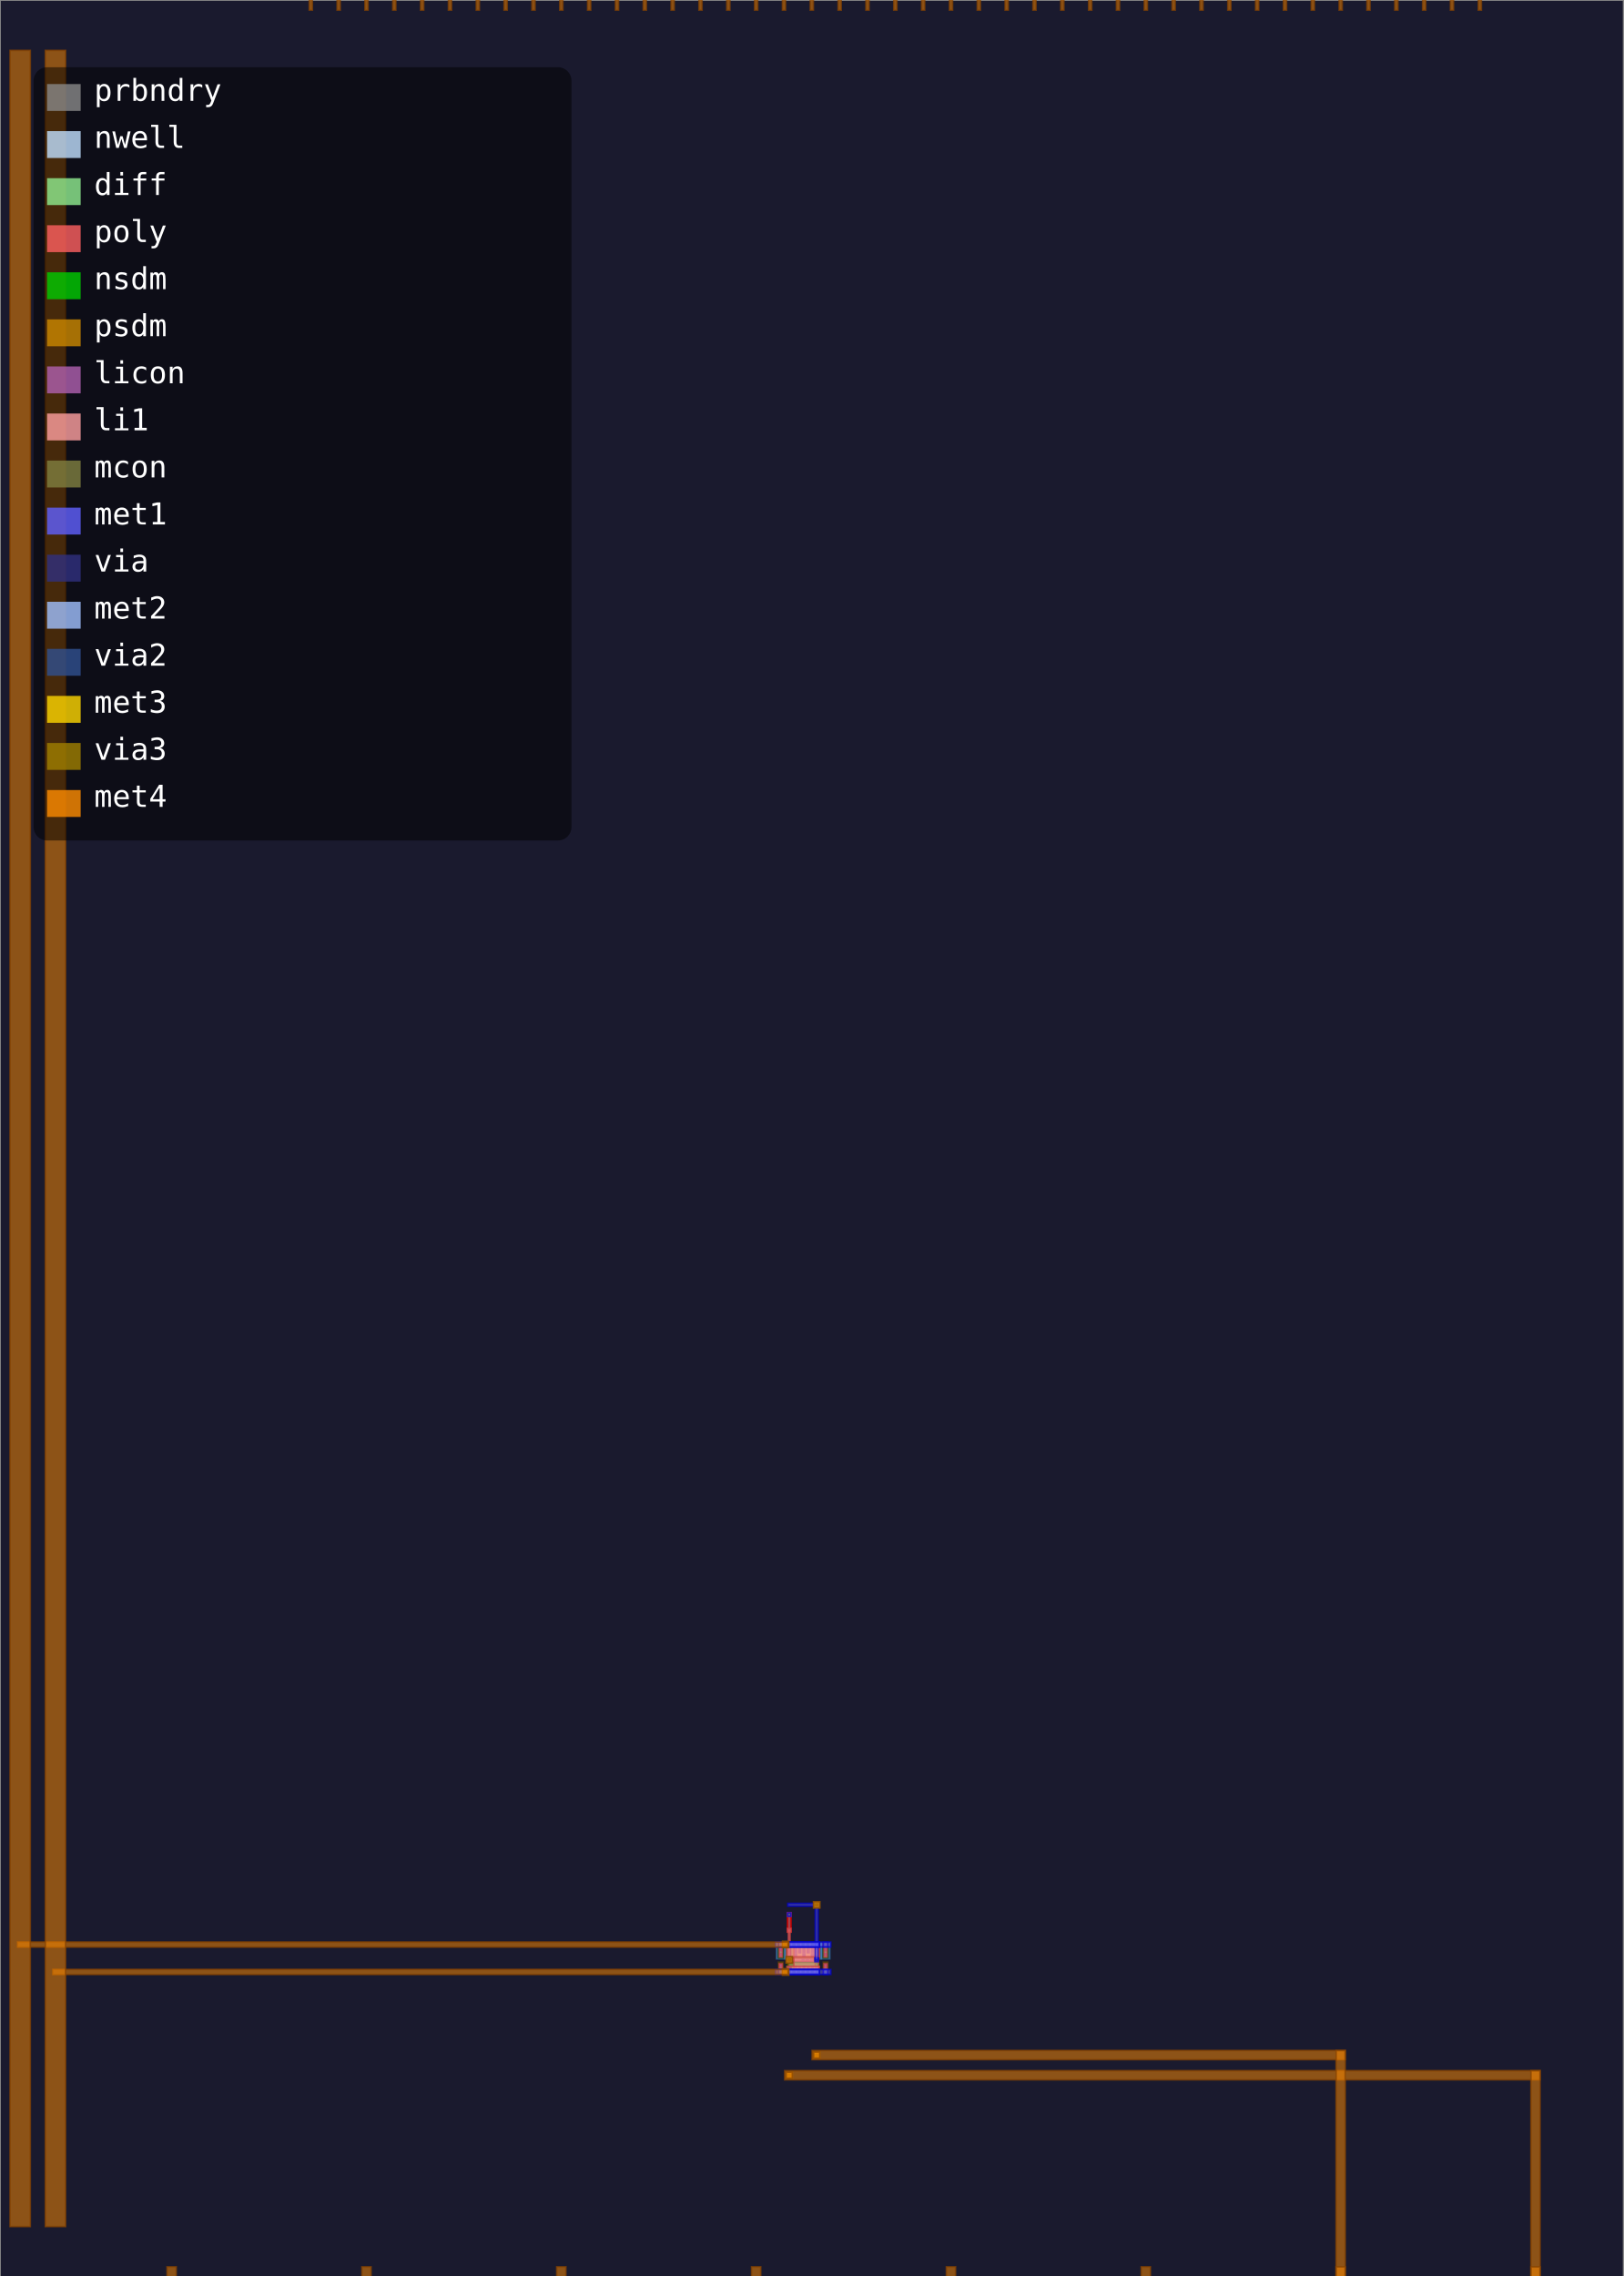
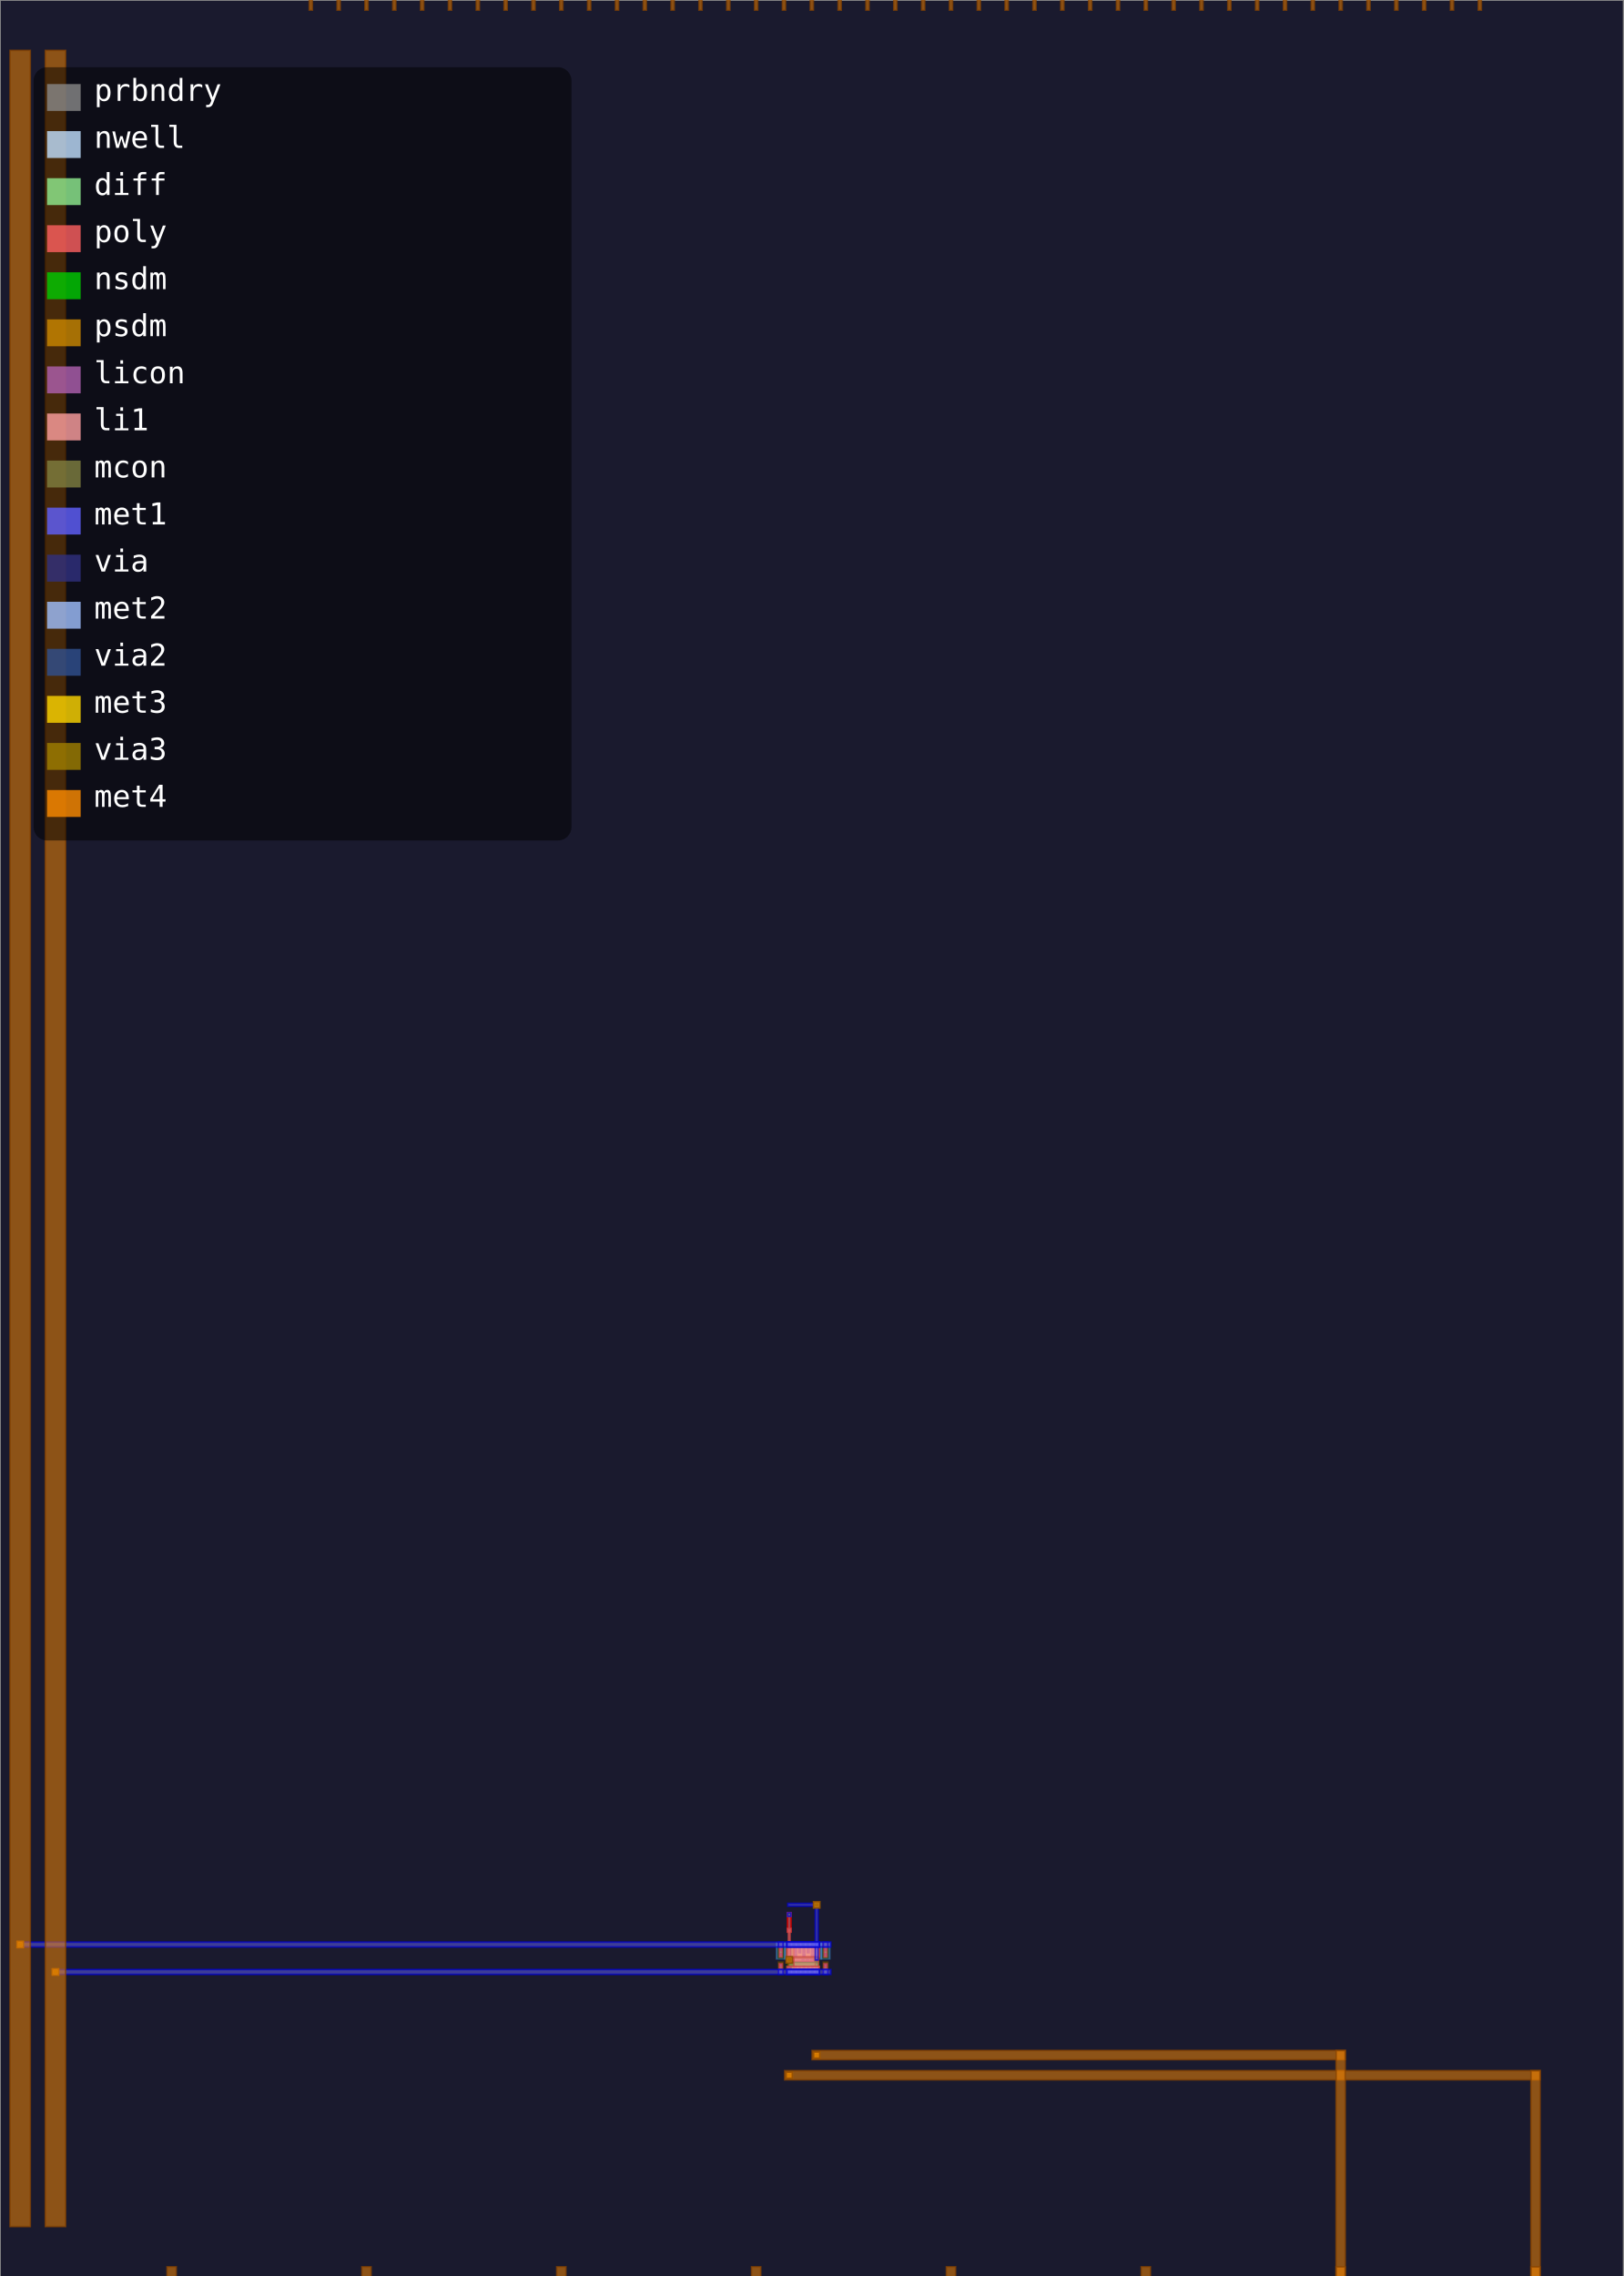
<svg xmlns="http://www.w3.org/2000/svg" width="483" height="677" viewBox="0 0 483 677">
  <rect width="483" height="677" fill="#1a1a2e" />
  <rect x="0.00" y="0.00" width="483.00" height="677.28" fill="none" fill-opacity="0.60" stroke="#888888" stroke-opacity="1.00" stroke-width="0.50" />
  <rect x="231.00" y="577.83" width="2.52" height="4.82" fill="#c0e0ff" fill-opacity="0.30" stroke="#3080c0" stroke-opacity="0.50" stroke-width="0.50" />
  <rect x="233.52" y="577.83" width="10.80" height="4.82" fill="#c0e0ff" fill-opacity="0.30" stroke="#3080c0" stroke-opacity="0.50" stroke-width="0.50" />
  <rect x="244.32" y="577.83" width="2.52" height="4.82" fill="#c0e0ff" fill-opacity="0.30" stroke="#3080c0" stroke-opacity="0.50" stroke-width="0.50" />
  <rect x="234.50" y="579.11" width="8.85" height="3.00" fill="#90ee90" fill-opacity="0.50" stroke="#006600" stroke-opacity="0.70" stroke-width="0.50" />
  <rect x="234.65" y="583.90" width="8.70" height="1.95" fill="#90ee90" fill-opacity="0.50" stroke="#006600" stroke-opacity="0.70" stroke-width="0.50" />
  <rect x="234.26" y="568.98" width="1.05" height="5.70" fill="#ff6060" fill-opacity="0.60" stroke="#cc0000" stroke-opacity="0.80" stroke-width="0.50" />
  <rect x="234.41" y="578.71" width="8.13" height="7.53" fill="#ff6060" fill-opacity="0.60" stroke="#cc0000" stroke-opacity="0.80" stroke-width="0.50" />
  <rect x="231.57" y="585.99" width="1.38" height="1.14" fill="#00cc00" fill-opacity="0.30" stroke="#004400" stroke-opacity="0.60" stroke-width="0.50" />
  <rect x="231.57" y="578.97" width="1.38" height="3.41" fill="#00cc00" fill-opacity="0.30" stroke="#004400" stroke-opacity="0.60" stroke-width="0.50" />
  <rect x="234.09" y="583.51" width="9.66" height="3.62" fill="#00cc00" fill-opacity="0.30" stroke="#004400" stroke-opacity="0.60" stroke-width="0.50" />
  <rect x="244.89" y="585.99" width="1.38" height="1.14" fill="#00cc00" fill-opacity="0.30" stroke="#004400" stroke-opacity="0.60" stroke-width="0.50" />
  <rect x="244.89" y="578.97" width="1.38" height="3.41" fill="#00cc00" fill-opacity="0.30" stroke="#004400" stroke-opacity="0.60" stroke-width="0.50" />
  <rect x="231.57" y="583.63" width="1.38" height="2.36" fill="#cc8800" fill-opacity="0.30" stroke="#664400" stroke-opacity="0.60" stroke-width="0.50" />
  <rect x="231.57" y="577.83" width="1.38" height="1.14" fill="#cc8800" fill-opacity="0.30" stroke="#664400" stroke-opacity="0.60" stroke-width="0.50" />
  <rect x="234.09" y="577.83" width="9.66" height="4.67" fill="#cc8800" fill-opacity="0.30" stroke="#664400" stroke-opacity="0.60" stroke-width="0.50" />
  <rect x="244.89" y="583.63" width="1.38" height="2.36" fill="#cc8800" fill-opacity="0.30" stroke="#664400" stroke-opacity="0.60" stroke-width="0.50" />
  <rect x="244.89" y="577.83" width="1.38" height="1.14" fill="#cc8800" fill-opacity="0.30" stroke="#664400" stroke-opacity="0.60" stroke-width="0.50" />
  <rect x="234.52" y="573.90" width="0.51" height="0.51" fill="#b060b0" fill-opacity="0.80" stroke="#600060" stroke-opacity="0.90" stroke-width="0.50" />
  <rect x="234.52" y="569.25" width="0.51" height="0.51" fill="#b060b0" fill-opacity="0.80" stroke="#600060" stroke-opacity="0.90" stroke-width="0.50" />
  <rect x="232.00" y="584.38" width="0.51" height="0.51" fill="#b060b0" fill-opacity="0.80" stroke="#600060" stroke-opacity="0.90" stroke-width="0.50" />
  <rect x="232.00" y="581.12" width="0.51" height="0.51" fill="#b060b0" fill-opacity="0.80" stroke="#600060" stroke-opacity="0.90" stroke-width="0.50" />
  <rect x="232.00" y="579.72" width="0.51" height="0.51" fill="#b060b0" fill-opacity="0.80" stroke="#600060" stroke-opacity="0.90" stroke-width="0.50" />
  <rect x="241.42" y="579.28" width="0.51" height="0.51" fill="#b060b0" fill-opacity="0.80" stroke="#600060" stroke-opacity="0.90" stroke-width="0.50" />
  <rect x="234.62" y="579.28" width="0.51" height="0.51" fill="#b060b0" fill-opacity="0.80" stroke="#600060" stroke-opacity="0.90" stroke-width="0.50" />
  <rect x="234.62" y="580.31" width="0.51" height="0.51" fill="#b060b0" fill-opacity="0.80" stroke="#600060" stroke-opacity="0.90" stroke-width="0.50" />
  <rect x="234.62" y="581.32" width="0.51" height="0.51" fill="#b060b0" fill-opacity="0.80" stroke="#600060" stroke-opacity="0.90" stroke-width="0.50" />
  <rect x="234.65" y="582.82" width="0.51" height="0.51" fill="#b060b0" fill-opacity="0.80" stroke="#600060" stroke-opacity="0.90" stroke-width="0.50" />
  <rect x="234.76" y="585.16" width="0.51" height="0.51" fill="#b060b0" fill-opacity="0.80" stroke="#600060" stroke-opacity="0.90" stroke-width="0.50" />
  <rect x="236.38" y="580.31" width="0.51" height="0.51" fill="#b060b0" fill-opacity="0.80" stroke="#600060" stroke-opacity="0.90" stroke-width="0.50" />
  <rect x="240.17" y="579.28" width="0.51" height="0.51" fill="#b060b0" fill-opacity="0.80" stroke="#600060" stroke-opacity="0.90" stroke-width="0.50" />
  <rect x="236.38" y="579.28" width="0.51" height="0.51" fill="#b060b0" fill-opacity="0.80" stroke="#600060" stroke-opacity="0.90" stroke-width="0.50" />
  <rect x="239.92" y="582.82" width="0.51" height="0.51" fill="#b060b0" fill-opacity="0.80" stroke="#600060" stroke-opacity="0.90" stroke-width="0.50" />
  <rect x="238.91" y="585.04" width="0.51" height="0.51" fill="#b060b0" fill-opacity="0.80" stroke="#600060" stroke-opacity="0.90" stroke-width="0.50" />
  <rect x="240.17" y="580.31" width="0.51" height="0.51" fill="#b060b0" fill-opacity="0.80" stroke="#600060" stroke-opacity="0.90" stroke-width="0.50" />
  <rect x="238.91" y="581.32" width="0.51" height="0.51" fill="#b060b0" fill-opacity="0.80" stroke="#600060" stroke-opacity="0.90" stroke-width="0.50" />
  <rect x="238.91" y="580.31" width="0.51" height="0.51" fill="#b060b0" fill-opacity="0.80" stroke="#600060" stroke-opacity="0.90" stroke-width="0.50" />
  <rect x="238.91" y="579.28" width="0.51" height="0.51" fill="#b060b0" fill-opacity="0.80" stroke="#600060" stroke-opacity="0.90" stroke-width="0.50" />
  <rect x="238.67" y="582.82" width="0.51" height="0.51" fill="#b060b0" fill-opacity="0.80" stroke="#600060" stroke-opacity="0.90" stroke-width="0.50" />
  <rect x="240.17" y="585.16" width="0.51" height="0.51" fill="#b060b0" fill-opacity="0.80" stroke="#600060" stroke-opacity="0.90" stroke-width="0.50" />
  <rect x="237.65" y="585.16" width="0.51" height="0.51" fill="#b060b0" fill-opacity="0.80" stroke="#600060" stroke-opacity="0.90" stroke-width="0.50" />
  <rect x="237.65" y="580.31" width="0.51" height="0.51" fill="#b060b0" fill-opacity="0.80" stroke="#600060" stroke-opacity="0.90" stroke-width="0.50" />
  <rect x="237.65" y="579.28" width="0.51" height="0.51" fill="#b060b0" fill-opacity="0.80" stroke="#600060" stroke-opacity="0.90" stroke-width="0.50" />
  <rect x="241.19" y="582.82" width="0.51" height="0.51" fill="#b060b0" fill-opacity="0.80" stroke="#600060" stroke-opacity="0.90" stroke-width="0.50" />
  <rect x="236.38" y="585.04" width="0.51" height="0.51" fill="#b060b0" fill-opacity="0.80" stroke="#600060" stroke-opacity="0.90" stroke-width="0.50" />
  <rect x="236.38" y="581.32" width="0.51" height="0.51" fill="#b060b0" fill-opacity="0.80" stroke="#600060" stroke-opacity="0.90" stroke-width="0.50" />
  <rect x="241.42" y="580.31" width="0.51" height="0.51" fill="#b060b0" fill-opacity="0.80" stroke="#600060" stroke-opacity="0.90" stroke-width="0.50" />
  <rect x="241.42" y="581.32" width="0.51" height="0.51" fill="#b060b0" fill-opacity="0.80" stroke="#600060" stroke-opacity="0.90" stroke-width="0.50" />
  <rect x="241.42" y="585.04" width="0.51" height="0.51" fill="#b060b0" fill-opacity="0.80" stroke="#600060" stroke-opacity="0.90" stroke-width="0.50" />
  <rect x="242.69" y="585.15" width="0.51" height="0.51" fill="#b060b0" fill-opacity="0.80" stroke="#600060" stroke-opacity="0.90" stroke-width="0.50" />
  <rect x="242.69" y="579.28" width="0.51" height="0.51" fill="#b060b0" fill-opacity="0.80" stroke="#600060" stroke-opacity="0.90" stroke-width="0.50" />
  <rect x="245.32" y="584.38" width="0.51" height="0.51" fill="#b060b0" fill-opacity="0.80" stroke="#600060" stroke-opacity="0.90" stroke-width="0.50" />
  <rect x="245.32" y="581.12" width="0.51" height="0.51" fill="#b060b0" fill-opacity="0.80" stroke="#600060" stroke-opacity="0.90" stroke-width="0.50" />
  <rect x="245.32" y="579.72" width="0.51" height="0.51" fill="#b060b0" fill-opacity="0.80" stroke="#600060" stroke-opacity="0.90" stroke-width="0.50" />
  <rect x="234.26" y="573.63" width="1.05" height="1.05" fill="#ffa0a0" fill-opacity="0.50" stroke="#cc4444" stroke-opacity="0.70" stroke-width="0.50" />
  <rect x="234.26" y="568.98" width="1.05" height="1.05" fill="#ffa0a0" fill-opacity="0.50" stroke="#cc4444" stroke-opacity="0.70" stroke-width="0.50" />
  <rect x="234.52" y="573.90" width="0.51" height="9.09" fill="#ffa0a0" fill-opacity="0.50" stroke="#cc4444" stroke-opacity="0.70" stroke-width="0.50" />
-   <rect x="242.42" y="582.47" width="1.05" height="1.05" fill="#ffa0a0" fill-opacity="0.50" stroke="#cc4444" stroke-opacity="0.70" stroke-width="0.50" />
  <rect x="234.26" y="568.98" width="1.05" height="1.05" fill="#ffa0a0" fill-opacity="0.50" stroke="#cc4444" stroke-opacity="0.70" stroke-width="0.50" />
  <rect x="231.82" y="584.13" width="0.87" height="2.43" fill="#ffa0a0" fill-opacity="0.50" stroke="#cc4444" stroke-opacity="0.70" stroke-width="0.50" />
  <rect x="231.82" y="578.40" width="0.87" height="3.75" fill="#ffa0a0" fill-opacity="0.50" stroke="#cc4444" stroke-opacity="0.70" stroke-width="0.50" />
  <rect x="231.57" y="578.14" width="1.38" height="0.51" fill="#ffa0a0" fill-opacity="0.50" stroke="#cc4444" stroke-opacity="0.70" stroke-width="0.50" />
  <rect x="231.57" y="586.31" width="1.38" height="0.51" fill="#ffa0a0" fill-opacity="0.50" stroke="#cc4444" stroke-opacity="0.70" stroke-width="0.50" />
  <rect x="234.41" y="582.59" width="7.53" height="0.75" fill="#ffa0a0" fill-opacity="0.50" stroke="#cc4444" stroke-opacity="0.70" stroke-width="0.50" />
  <rect x="236.15" y="579.16" width="7.35" height="6.63" fill="#ffa0a0" fill-opacity="0.50" stroke="#cc4444" stroke-opacity="0.70" stroke-width="0.50" />
  <rect x="234.09" y="578.14" width="9.66" height="3.93" fill="#ffa0a0" fill-opacity="0.50" stroke="#cc4444" stroke-opacity="0.70" stroke-width="0.50" />
  <rect x="234.09" y="584.91" width="9.66" height="1.91" fill="#ffa0a0" fill-opacity="0.50" stroke="#cc4444" stroke-opacity="0.70" stroke-width="0.50" />
  <rect x="245.14" y="584.13" width="0.87" height="2.43" fill="#ffa0a0" fill-opacity="0.50" stroke="#cc4444" stroke-opacity="0.70" stroke-width="0.50" />
  <rect x="245.14" y="578.40" width="0.87" height="3.75" fill="#ffa0a0" fill-opacity="0.50" stroke="#cc4444" stroke-opacity="0.70" stroke-width="0.50" />
  <rect x="244.89" y="578.14" width="1.38" height="0.51" fill="#ffa0a0" fill-opacity="0.50" stroke="#cc4444" stroke-opacity="0.70" stroke-width="0.50" />
  <rect x="244.89" y="586.31" width="1.38" height="0.51" fill="#ffa0a0" fill-opacity="0.50" stroke="#cc4444" stroke-opacity="0.70" stroke-width="0.50" />
-   <rect x="242.69" y="582.74" width="0.51" height="0.51" fill="#808040" fill-opacity="0.80" stroke="#404000" stroke-opacity="0.90" stroke-width="0.50" />
  <rect x="234.52" y="569.25" width="0.51" height="0.51" fill="#808040" fill-opacity="0.80" stroke="#404000" stroke-opacity="0.90" stroke-width="0.50" />
  <rect x="232.00" y="586.31" width="0.51" height="0.51" fill="#808040" fill-opacity="0.80" stroke="#404000" stroke-opacity="0.90" stroke-width="0.50" />
  <rect x="232.00" y="578.14" width="0.51" height="0.51" fill="#808040" fill-opacity="0.80" stroke="#404000" stroke-opacity="0.90" stroke-width="0.50" />
  <rect x="234.52" y="578.14" width="0.51" height="0.51" fill="#808040" fill-opacity="0.80" stroke="#404000" stroke-opacity="0.90" stroke-width="0.50" />
  <rect x="234.52" y="586.31" width="0.51" height="0.51" fill="#808040" fill-opacity="0.80" stroke="#404000" stroke-opacity="0.90" stroke-width="0.50" />
  <rect x="235.91" y="578.14" width="0.51" height="0.51" fill="#808040" fill-opacity="0.80" stroke="#404000" stroke-opacity="0.90" stroke-width="0.50" />
  <rect x="235.91" y="586.31" width="0.51" height="0.51" fill="#808040" fill-opacity="0.80" stroke="#404000" stroke-opacity="0.90" stroke-width="0.50" />
  <rect x="237.28" y="578.14" width="0.51" height="0.51" fill="#808040" fill-opacity="0.80" stroke="#404000" stroke-opacity="0.90" stroke-width="0.50" />
  <rect x="237.28" y="586.31" width="0.51" height="0.51" fill="#808040" fill-opacity="0.80" stroke="#404000" stroke-opacity="0.90" stroke-width="0.50" />
  <rect x="238.67" y="578.14" width="0.51" height="0.51" fill="#808040" fill-opacity="0.80" stroke="#404000" stroke-opacity="0.90" stroke-width="0.50" />
  <rect x="238.67" y="586.31" width="0.51" height="0.51" fill="#808040" fill-opacity="0.80" stroke="#404000" stroke-opacity="0.90" stroke-width="0.50" />
  <rect x="240.05" y="578.14" width="0.51" height="0.51" fill="#808040" fill-opacity="0.80" stroke="#404000" stroke-opacity="0.90" stroke-width="0.50" />
  <rect x="240.05" y="586.31" width="0.51" height="0.51" fill="#808040" fill-opacity="0.80" stroke="#404000" stroke-opacity="0.90" stroke-width="0.50" />
  <rect x="241.42" y="586.31" width="0.51" height="0.51" fill="#808040" fill-opacity="0.80" stroke="#404000" stroke-opacity="0.90" stroke-width="0.50" />
  <rect x="241.42" y="578.14" width="0.51" height="0.51" fill="#808040" fill-opacity="0.80" stroke="#404000" stroke-opacity="0.90" stroke-width="0.50" />
  <rect x="242.81" y="586.31" width="0.51" height="0.51" fill="#808040" fill-opacity="0.80" stroke="#404000" stroke-opacity="0.90" stroke-width="0.50" />
  <rect x="242.81" y="578.14" width="0.51" height="0.51" fill="#808040" fill-opacity="0.80" stroke="#404000" stroke-opacity="0.90" stroke-width="0.50" />
  <rect x="245.32" y="586.31" width="0.51" height="0.51" fill="#808040" fill-opacity="0.80" stroke="#404000" stroke-opacity="0.90" stroke-width="0.50" />
  <rect x="245.32" y="578.14" width="0.51" height="0.51" fill="#808040" fill-opacity="0.80" stroke="#404000" stroke-opacity="0.90" stroke-width="0.50" />
-   <rect x="230.70" y="577.68" width="16.44" height="1.44" fill="#6060ff" fill-opacity="0.50" stroke="#0000cc" stroke-opacity="0.70" stroke-width="0.50" />
-   <rect x="230.70" y="585.84" width="16.44" height="1.44" fill="#6060ff" fill-opacity="0.50" stroke="#0000cc" stroke-opacity="0.70" stroke-width="0.50" />
-   <rect x="242.42" y="582.47" width="1.05" height="1.05" fill="#6060ff" fill-opacity="0.50" stroke="#0000cc" stroke-opacity="0.70" stroke-width="0.50" />
+   <rect x="5.28" y="577.68" width="241.86" height="1.44" fill="#6060ff" fill-opacity="0.50" stroke="#0000cc" stroke-opacity="0.70" stroke-width="0.50" />
+   <rect x="15.78" y="585.84" width="231.36" height="1.44" fill="#6060ff" fill-opacity="0.50" stroke="#0000cc" stroke-opacity="0.70" stroke-width="0.50" />
  <rect x="242.52" y="566.58" width="0.84" height="16.41" fill="#6060ff" fill-opacity="0.50" stroke="#0000cc" stroke-opacity="0.70" stroke-width="0.50" />
  <rect x="234.26" y="568.98" width="1.05" height="1.05" fill="#6060ff" fill-opacity="0.50" stroke="#0000cc" stroke-opacity="0.70" stroke-width="0.50" />
  <rect x="234.36" y="566.16" width="9.00" height="0.84" fill="#6060ff" fill-opacity="0.50" stroke="#0000cc" stroke-opacity="0.70" stroke-width="0.50" />
-   <rect x="233.18" y="577.88" width="1.05" height="1.05" fill="#6060ff" fill-opacity="0.50" stroke="#0000cc" stroke-opacity="0.70" stroke-width="0.50" />
-   <rect x="233.18" y="586.03" width="1.05" height="1.05" fill="#6060ff" fill-opacity="0.50" stroke="#0000cc" stroke-opacity="0.70" stroke-width="0.50" />
+   <rect x="5.47" y="577.88" width="1.05" height="1.05" fill="#6060ff" fill-opacity="0.50" stroke="#0000cc" stroke-opacity="0.70" stroke-width="0.50" />
+   <rect x="15.98" y="586.03" width="1.05" height="1.05" fill="#6060ff" fill-opacity="0.50" stroke="#0000cc" stroke-opacity="0.70" stroke-width="0.50" />
  <rect x="234.26" y="582.47" width="1.05" height="1.05" fill="#6060ff" fill-opacity="0.50" stroke="#0000cc" stroke-opacity="0.70" stroke-width="0.50" />
  <rect x="242.42" y="566.06" width="1.05" height="1.05" fill="#6060ff" fill-opacity="0.50" stroke="#0000cc" stroke-opacity="0.70" stroke-width="0.50" />
  <rect x="231.57" y="585.84" width="1.38" height="1.44" fill="#6060ff" fill-opacity="0.50" stroke="#0000cc" stroke-opacity="0.70" stroke-width="0.50" />
  <rect x="231.57" y="577.68" width="1.38" height="1.44" fill="#6060ff" fill-opacity="0.50" stroke="#0000cc" stroke-opacity="0.70" stroke-width="0.50" />
  <rect x="234.09" y="577.68" width="9.66" height="1.44" fill="#6060ff" fill-opacity="0.50" stroke="#0000cc" stroke-opacity="0.70" stroke-width="0.50" />
  <rect x="234.09" y="585.84" width="9.66" height="1.44" fill="#6060ff" fill-opacity="0.50" stroke="#0000cc" stroke-opacity="0.70" stroke-width="0.50" />
  <rect x="234.09" y="577.68" width="9.66" height="1.44" fill="#6060ff" fill-opacity="0.50" stroke="#0000cc" stroke-opacity="0.70" stroke-width="0.50" />
  <rect x="234.09" y="585.84" width="9.66" height="1.44" fill="#6060ff" fill-opacity="0.50" stroke="#0000cc" stroke-opacity="0.70" stroke-width="0.50" />
  <rect x="244.89" y="585.84" width="1.38" height="1.44" fill="#6060ff" fill-opacity="0.50" stroke="#0000cc" stroke-opacity="0.70" stroke-width="0.50" />
  <rect x="244.89" y="577.68" width="1.38" height="1.44" fill="#6060ff" fill-opacity="0.50" stroke="#0000cc" stroke-opacity="0.70" stroke-width="0.50" />
-   <rect x="233.48" y="578.17" width="0.45" height="0.45" fill="#303080" fill-opacity="0.80" stroke="#000040" stroke-opacity="0.90" stroke-width="0.50" />
-   <rect x="233.48" y="586.34" width="0.45" height="0.45" fill="#303080" fill-opacity="0.80" stroke="#000040" stroke-opacity="0.90" stroke-width="0.50" />
+   <rect x="5.78" y="578.17" width="0.45" height="0.45" fill="#303080" fill-opacity="0.80" stroke="#000040" stroke-opacity="0.90" stroke-width="0.50" />
+   <rect x="16.27" y="586.34" width="0.45" height="0.45" fill="#303080" fill-opacity="0.80" stroke="#000040" stroke-opacity="0.90" stroke-width="0.50" />
  <rect x="234.56" y="582.76" width="0.45" height="0.45" fill="#303080" fill-opacity="0.80" stroke="#000040" stroke-opacity="0.90" stroke-width="0.50" />
  <rect x="242.72" y="566.36" width="0.45" height="0.45" fill="#303080" fill-opacity="0.80" stroke="#000040" stroke-opacity="0.90" stroke-width="0.50" />
-   <rect x="233.07" y="577.77" width="1.26" height="1.26" fill="#a0c0ff" fill-opacity="0.50" stroke="#2040aa" stroke-opacity="0.70" stroke-width="0.50" />
-   <rect x="233.07" y="585.93" width="1.26" height="1.26" fill="#a0c0ff" fill-opacity="0.50" stroke="#2040aa" stroke-opacity="0.70" stroke-width="0.50" />
+   <rect x="5.37" y="577.77" width="1.26" height="1.26" fill="#a0c0ff" fill-opacity="0.50" stroke="#2040aa" stroke-opacity="0.70" stroke-width="0.50" />
+   <rect x="15.87" y="585.93" width="1.26" height="1.26" fill="#a0c0ff" fill-opacity="0.50" stroke="#2040aa" stroke-opacity="0.70" stroke-width="0.50" />
  <rect x="234.15" y="582.36" width="1.26" height="1.26" fill="#a0c0ff" fill-opacity="0.50" stroke="#2040aa" stroke-opacity="0.70" stroke-width="0.50" />
  <rect x="242.31" y="565.95" width="1.26" height="1.26" fill="#a0c0ff" fill-opacity="0.50" stroke="#2040aa" stroke-opacity="0.70" stroke-width="0.50" />
-   <rect x="233.40" y="578.10" width="0.60" height="0.60" fill="#305090" fill-opacity="0.80" stroke="#001050" stroke-opacity="0.90" stroke-width="0.50" />
-   <rect x="233.40" y="586.26" width="0.60" height="0.60" fill="#305090" fill-opacity="0.80" stroke="#001050" stroke-opacity="0.90" stroke-width="0.50" />
+   <rect x="5.70" y="578.10" width="0.60" height="0.60" fill="#305090" fill-opacity="0.80" stroke="#001050" stroke-opacity="0.90" stroke-width="0.50" />
+   <rect x="16.20" y="586.26" width="0.60" height="0.60" fill="#305090" fill-opacity="0.80" stroke="#001050" stroke-opacity="0.90" stroke-width="0.50" />
  <rect x="234.48" y="582.69" width="0.60" height="0.60" fill="#305090" fill-opacity="0.80" stroke="#001050" stroke-opacity="0.90" stroke-width="0.50" />
  <rect x="242.64" y="566.28" width="0.60" height="0.60" fill="#305090" fill-opacity="0.80" stroke="#001050" stroke-opacity="0.90" stroke-width="0.50" />
-   <rect x="232.80" y="577.50" width="1.80" height="1.80" fill="#ffd700" fill-opacity="0.50" stroke="#886600" stroke-opacity="0.70" stroke-width="0.50" />
-   <rect x="232.80" y="585.66" width="1.80" height="1.80" fill="#ffd700" fill-opacity="0.50" stroke="#886600" stroke-opacity="0.70" stroke-width="0.50" />
+   <rect x="5.10" y="577.50" width="1.80" height="1.80" fill="#ffd700" fill-opacity="0.50" stroke="#886600" stroke-opacity="0.70" stroke-width="0.50" />
+   <rect x="15.60" y="585.66" width="1.80" height="1.80" fill="#ffd700" fill-opacity="0.50" stroke="#886600" stroke-opacity="0.70" stroke-width="0.50" />
  <rect x="233.88" y="582.09" width="1.80" height="1.80" fill="#ffd700" fill-opacity="0.50" stroke="#886600" stroke-opacity="0.70" stroke-width="0.50" />
  <rect x="242.04" y="565.68" width="1.80" height="1.80" fill="#ffd700" fill-opacity="0.50" stroke="#886600" stroke-opacity="0.70" stroke-width="0.50" />
  <rect x="233.88" y="616.38" width="1.80" height="1.80" fill="#ffd700" fill-opacity="0.50" stroke="#886600" stroke-opacity="0.70" stroke-width="0.50" />
  <rect x="242.04" y="610.38" width="1.80" height="1.80" fill="#ffd700" fill-opacity="0.50" stroke="#886600" stroke-opacity="0.70" stroke-width="0.50" />
-   <rect x="233.40" y="578.10" width="0.60" height="0.60" fill="#a08000" fill-opacity="0.80" stroke="#504000" stroke-opacity="0.90" stroke-width="0.50" />
-   <rect x="233.40" y="586.26" width="0.60" height="0.60" fill="#a08000" fill-opacity="0.80" stroke="#504000" stroke-opacity="0.90" stroke-width="0.50" />
+   <rect x="5.70" y="578.10" width="0.60" height="0.60" fill="#a08000" fill-opacity="0.80" stroke="#504000" stroke-opacity="0.90" stroke-width="0.50" />
+   <rect x="16.20" y="586.26" width="0.60" height="0.60" fill="#a08000" fill-opacity="0.80" stroke="#504000" stroke-opacity="0.90" stroke-width="0.50" />
  <rect x="234.48" y="582.69" width="0.60" height="0.60" fill="#a08000" fill-opacity="0.80" stroke="#504000" stroke-opacity="0.90" stroke-width="0.50" />
  <rect x="242.64" y="566.28" width="0.60" height="0.60" fill="#a08000" fill-opacity="0.80" stroke="#504000" stroke-opacity="0.90" stroke-width="0.50" />
  <rect x="234.48" y="616.98" width="0.60" height="0.60" fill="#a08000" fill-opacity="0.80" stroke="#504000" stroke-opacity="0.90" stroke-width="0.50" />
  <rect x="242.64" y="610.98" width="0.60" height="0.60" fill="#a08000" fill-opacity="0.80" stroke="#504000" stroke-opacity="0.90" stroke-width="0.50" />
-   <rect x="232.80" y="577.50" width="1.80" height="1.80" fill="#ff8c00" fill-opacity="0.50" stroke="#884400" stroke-opacity="0.70" stroke-width="0.50" />
-   <rect x="5.25" y="577.65" width="229.20" height="1.50" fill="#ff8c00" fill-opacity="0.50" stroke="#884400" stroke-opacity="0.70" stroke-width="0.50" />
-   <rect x="232.80" y="585.66" width="1.80" height="1.80" fill="#ff8c00" fill-opacity="0.50" stroke="#884400" stroke-opacity="0.70" stroke-width="0.50" />
-   <rect x="15.75" y="585.81" width="218.70" height="1.50" fill="#ff8c00" fill-opacity="0.50" stroke="#884400" stroke-opacity="0.70" stroke-width="0.50" />
+   <rect x="5.10" y="577.50" width="1.80" height="1.80" fill="#ff8c00" fill-opacity="0.50" stroke="#884400" stroke-opacity="0.70" stroke-width="0.50" />
+   <rect x="15.60" y="585.66" width="1.80" height="1.80" fill="#ff8c00" fill-opacity="0.50" stroke="#884400" stroke-opacity="0.70" stroke-width="0.50" />
  <rect x="3.00" y="15.00" width="6.00" height="647.28" fill="#ff8c00" fill-opacity="0.50" stroke="#884400" stroke-opacity="0.70" stroke-width="0.50" />
  <rect x="13.50" y="15.00" width="6.00" height="647.28" fill="#ff8c00" fill-opacity="0.50" stroke="#884400" stroke-opacity="0.70" stroke-width="0.50" />
  <rect x="233.88" y="582.09" width="1.80" height="1.80" fill="#ff8c00" fill-opacity="0.50" stroke="#884400" stroke-opacity="0.70" stroke-width="0.50" />
  <rect x="242.04" y="565.68" width="1.80" height="1.80" fill="#ff8c00" fill-opacity="0.50" stroke="#884400" stroke-opacity="0.70" stroke-width="0.50" />
  <rect x="233.43" y="615.93" width="224.70" height="2.70" fill="#ff8c00" fill-opacity="0.50" stroke="#884400" stroke-opacity="0.70" stroke-width="0.50" />
  <rect x="233.88" y="616.38" width="1.80" height="1.80" fill="#ff8c00" fill-opacity="0.50" stroke="#884400" stroke-opacity="0.70" stroke-width="0.50" />
  <rect x="455.43" y="615.93" width="2.70" height="61.35" fill="#ff8c00" fill-opacity="0.50" stroke="#884400" stroke-opacity="0.70" stroke-width="0.50" />
  <rect x="241.59" y="609.93" width="158.58" height="2.70" fill="#ff8c00" fill-opacity="0.50" stroke="#884400" stroke-opacity="0.70" stroke-width="0.50" />
  <rect x="242.04" y="610.38" width="1.80" height="1.80" fill="#ff8c00" fill-opacity="0.50" stroke="#884400" stroke-opacity="0.70" stroke-width="0.50" />
  <rect x="397.47" y="609.93" width="2.70" height="67.35" fill="#ff8c00" fill-opacity="0.50" stroke="#884400" stroke-opacity="0.70" stroke-width="0.50" />
  <rect x="455.43" y="674.28" width="2.70" height="3.00" fill="#ff8c00" fill-opacity="0.50" stroke="#884400" stroke-opacity="0.70" stroke-width="0.50" />
  <rect x="397.47" y="674.28" width="2.70" height="3.00" fill="#ff8c00" fill-opacity="0.50" stroke="#884400" stroke-opacity="0.70" stroke-width="0.50" />
  <rect x="339.51" y="674.28" width="2.70" height="3.00" fill="#ff8c00" fill-opacity="0.50" stroke="#884400" stroke-opacity="0.70" stroke-width="0.50" />
  <rect x="281.55" y="674.28" width="2.70" height="3.00" fill="#ff8c00" fill-opacity="0.50" stroke="#884400" stroke-opacity="0.70" stroke-width="0.50" />
  <rect x="223.59" y="674.28" width="2.70" height="3.00" fill="#ff8c00" fill-opacity="0.50" stroke="#884400" stroke-opacity="0.70" stroke-width="0.50" />
  <rect x="165.63" y="674.28" width="2.70" height="3.00" fill="#ff8c00" fill-opacity="0.50" stroke="#884400" stroke-opacity="0.70" stroke-width="0.50" />
  <rect x="107.67" y="674.28" width="2.70" height="3.00" fill="#ff8c00" fill-opacity="0.50" stroke="#884400" stroke-opacity="0.70" stroke-width="0.50" />
  <rect x="49.71" y="674.28" width="2.70" height="3.00" fill="#ff8c00" fill-opacity="0.50" stroke="#884400" stroke-opacity="0.70" stroke-width="0.50" />
  <rect x="431.49" y="0.00" width="0.90" height="3.00" fill="#ff8c00" fill-opacity="0.50" stroke="#884400" stroke-opacity="0.70" stroke-width="0.50" />
  <rect x="439.77" y="0.00" width="0.90" height="3.00" fill="#ff8c00" fill-opacity="0.50" stroke="#884400" stroke-opacity="0.70" stroke-width="0.50" />
  <rect x="423.21" y="0.00" width="0.90" height="3.00" fill="#ff8c00" fill-opacity="0.50" stroke="#884400" stroke-opacity="0.70" stroke-width="0.50" />
  <rect x="414.93" y="0.00" width="0.90" height="3.00" fill="#ff8c00" fill-opacity="0.50" stroke="#884400" stroke-opacity="0.70" stroke-width="0.50" />
  <rect x="282.45" y="0.00" width="0.90" height="3.00" fill="#ff8c00" fill-opacity="0.50" stroke="#884400" stroke-opacity="0.70" stroke-width="0.50" />
  <rect x="348.69" y="0.00" width="0.90" height="3.00" fill="#ff8c00" fill-opacity="0.50" stroke="#884400" stroke-opacity="0.70" stroke-width="0.50" />
  <rect x="216.21" y="0.00" width="0.90" height="3.00" fill="#ff8c00" fill-opacity="0.50" stroke="#884400" stroke-opacity="0.70" stroke-width="0.50" />
  <rect x="149.97" y="0.00" width="0.90" height="3.00" fill="#ff8c00" fill-opacity="0.50" stroke="#884400" stroke-opacity="0.70" stroke-width="0.50" />
  <rect x="406.65" y="0.00" width="0.90" height="3.00" fill="#ff8c00" fill-opacity="0.50" stroke="#884400" stroke-opacity="0.70" stroke-width="0.50" />
  <rect x="274.17" y="0.00" width="0.90" height="3.00" fill="#ff8c00" fill-opacity="0.50" stroke="#884400" stroke-opacity="0.70" stroke-width="0.50" />
  <rect x="340.41" y="0.00" width="0.90" height="3.00" fill="#ff8c00" fill-opacity="0.50" stroke="#884400" stroke-opacity="0.70" stroke-width="0.50" />
  <rect x="207.93" y="0.00" width="0.90" height="3.00" fill="#ff8c00" fill-opacity="0.50" stroke="#884400" stroke-opacity="0.70" stroke-width="0.50" />
  <rect x="141.69" y="0.00" width="0.90" height="3.00" fill="#ff8c00" fill-opacity="0.50" stroke="#884400" stroke-opacity="0.70" stroke-width="0.50" />
  <rect x="398.37" y="0.00" width="0.90" height="3.00" fill="#ff8c00" fill-opacity="0.50" stroke="#884400" stroke-opacity="0.70" stroke-width="0.50" />
  <rect x="265.89" y="0.00" width="0.90" height="3.00" fill="#ff8c00" fill-opacity="0.50" stroke="#884400" stroke-opacity="0.70" stroke-width="0.50" />
  <rect x="332.13" y="0.00" width="0.90" height="3.00" fill="#ff8c00" fill-opacity="0.50" stroke="#884400" stroke-opacity="0.70" stroke-width="0.50" />
  <rect x="199.65" y="0.00" width="0.90" height="3.00" fill="#ff8c00" fill-opacity="0.50" stroke="#884400" stroke-opacity="0.70" stroke-width="0.50" />
  <rect x="133.41" y="0.00" width="0.90" height="3.00" fill="#ff8c00" fill-opacity="0.50" stroke="#884400" stroke-opacity="0.70" stroke-width="0.50" />
  <rect x="390.09" y="0.00" width="0.90" height="3.00" fill="#ff8c00" fill-opacity="0.50" stroke="#884400" stroke-opacity="0.70" stroke-width="0.50" />
  <rect x="257.61" y="0.00" width="0.90" height="3.00" fill="#ff8c00" fill-opacity="0.50" stroke="#884400" stroke-opacity="0.70" stroke-width="0.50" />
  <rect x="323.85" y="0.00" width="0.90" height="3.00" fill="#ff8c00" fill-opacity="0.50" stroke="#884400" stroke-opacity="0.70" stroke-width="0.50" />
  <rect x="191.37" y="0.00" width="0.90" height="3.00" fill="#ff8c00" fill-opacity="0.50" stroke="#884400" stroke-opacity="0.70" stroke-width="0.50" />
  <rect x="125.13" y="0.00" width="0.90" height="3.00" fill="#ff8c00" fill-opacity="0.50" stroke="#884400" stroke-opacity="0.70" stroke-width="0.50" />
  <rect x="381.81" y="0.00" width="0.90" height="3.00" fill="#ff8c00" fill-opacity="0.50" stroke="#884400" stroke-opacity="0.70" stroke-width="0.50" />
  <rect x="249.33" y="0.00" width="0.90" height="3.00" fill="#ff8c00" fill-opacity="0.50" stroke="#884400" stroke-opacity="0.70" stroke-width="0.50" />
  <rect x="315.57" y="0.00" width="0.90" height="3.00" fill="#ff8c00" fill-opacity="0.50" stroke="#884400" stroke-opacity="0.70" stroke-width="0.50" />
  <rect x="183.09" y="0.00" width="0.90" height="3.00" fill="#ff8c00" fill-opacity="0.50" stroke="#884400" stroke-opacity="0.70" stroke-width="0.50" />
  <rect x="116.85" y="0.00" width="0.90" height="3.00" fill="#ff8c00" fill-opacity="0.50" stroke="#884400" stroke-opacity="0.70" stroke-width="0.50" />
  <rect x="373.53" y="0.00" width="0.90" height="3.00" fill="#ff8c00" fill-opacity="0.50" stroke="#884400" stroke-opacity="0.70" stroke-width="0.50" />
  <rect x="241.05" y="0.00" width="0.90" height="3.00" fill="#ff8c00" fill-opacity="0.50" stroke="#884400" stroke-opacity="0.70" stroke-width="0.50" />
  <rect x="307.29" y="0.00" width="0.90" height="3.00" fill="#ff8c00" fill-opacity="0.50" stroke="#884400" stroke-opacity="0.70" stroke-width="0.50" />
  <rect x="174.81" y="0.00" width="0.90" height="3.00" fill="#ff8c00" fill-opacity="0.50" stroke="#884400" stroke-opacity="0.70" stroke-width="0.50" />
  <rect x="108.57" y="0.00" width="0.90" height="3.00" fill="#ff8c00" fill-opacity="0.50" stroke="#884400" stroke-opacity="0.70" stroke-width="0.50" />
  <rect x="365.25" y="0.00" width="0.90" height="3.00" fill="#ff8c00" fill-opacity="0.50" stroke="#884400" stroke-opacity="0.70" stroke-width="0.50" />
  <rect x="232.77" y="0.00" width="0.90" height="3.00" fill="#ff8c00" fill-opacity="0.50" stroke="#884400" stroke-opacity="0.70" stroke-width="0.50" />
  <rect x="299.01" y="0.00" width="0.90" height="3.00" fill="#ff8c00" fill-opacity="0.50" stroke="#884400" stroke-opacity="0.70" stroke-width="0.50" />
  <rect x="166.53" y="0.00" width="0.90" height="3.00" fill="#ff8c00" fill-opacity="0.50" stroke="#884400" stroke-opacity="0.70" stroke-width="0.50" />
  <rect x="100.29" y="0.00" width="0.90" height="3.00" fill="#ff8c00" fill-opacity="0.50" stroke="#884400" stroke-opacity="0.70" stroke-width="0.50" />
  <rect x="356.97" y="0.00" width="0.90" height="3.00" fill="#ff8c00" fill-opacity="0.50" stroke="#884400" stroke-opacity="0.70" stroke-width="0.50" />
  <rect x="224.49" y="0.00" width="0.90" height="3.00" fill="#ff8c00" fill-opacity="0.50" stroke="#884400" stroke-opacity="0.70" stroke-width="0.50" />
  <rect x="290.73" y="0.00" width="0.90" height="3.00" fill="#ff8c00" fill-opacity="0.50" stroke="#884400" stroke-opacity="0.70" stroke-width="0.50" />
  <rect x="158.25" y="0.00" width="0.90" height="3.00" fill="#ff8c00" fill-opacity="0.50" stroke="#884400" stroke-opacity="0.70" stroke-width="0.50" />
  <rect x="92.01" y="0.00" width="0.90" height="3.00" fill="#ff8c00" fill-opacity="0.50" stroke="#884400" stroke-opacity="0.70" stroke-width="0.50" />
  <g transform="translate(10,20)">
    <rect width="160" height="230" fill="#000000" fill-opacity="0.5" rx="4" />
    <rect x="4" y="5" width="10" height="8" fill="#888888" opacity="0.8" />
    <text x="18" y="10" fill="white" font-size="9" font-family="monospace">prbndry</text>
    <rect x="4" y="19" width="10" height="8" fill="#c0e0ff" opacity="0.8" />
    <text x="18" y="24" fill="white" font-size="9" font-family="monospace">nwell</text>
    <rect x="4" y="33" width="10" height="8" fill="#90ee90" opacity="0.8" />
    <text x="18" y="38" fill="white" font-size="9" font-family="monospace">diff</text>
    <rect x="4" y="47" width="10" height="8" fill="#ff6060" opacity="0.8" />
    <text x="18" y="52" fill="white" font-size="9" font-family="monospace">poly</text>
    <rect x="4" y="61" width="10" height="8" fill="#00cc00" opacity="0.8" />
    <text x="18" y="66" fill="white" font-size="9" font-family="monospace">nsdm</text>
    <rect x="4" y="75" width="10" height="8" fill="#cc8800" opacity="0.8" />
    <text x="18" y="80" fill="white" font-size="9" font-family="monospace">psdm</text>
    <rect x="4" y="89" width="10" height="8" fill="#b060b0" opacity="0.8" />
    <text x="18" y="94" fill="white" font-size="9" font-family="monospace">licon</text>
    <rect x="4" y="103" width="10" height="8" fill="#ffa0a0" opacity="0.8" />
    <text x="18" y="108" fill="white" font-size="9" font-family="monospace">li1</text>
    <rect x="4" y="117" width="10" height="8" fill="#808040" opacity="0.8" />
    <text x="18" y="122" fill="white" font-size="9" font-family="monospace">mcon</text>
    <rect x="4" y="131" width="10" height="8" fill="#6060ff" opacity="0.8" />
    <text x="18" y="136" fill="white" font-size="9" font-family="monospace">met1</text>
    <rect x="4" y="145" width="10" height="8" fill="#303080" opacity="0.8" />
    <text x="18" y="150" fill="white" font-size="9" font-family="monospace">via</text>
    <rect x="4" y="159" width="10" height="8" fill="#a0c0ff" opacity="0.8" />
    <text x="18" y="164" fill="white" font-size="9" font-family="monospace">met2</text>
    <rect x="4" y="173" width="10" height="8" fill="#305090" opacity="0.8" />
    <text x="18" y="178" fill="white" font-size="9" font-family="monospace">via2</text>
    <rect x="4" y="187" width="10" height="8" fill="#ffd700" opacity="0.8" />
    <text x="18" y="192" fill="white" font-size="9" font-family="monospace">met3</text>
    <rect x="4" y="201" width="10" height="8" fill="#a08000" opacity="0.8" />
    <text x="18" y="206" fill="white" font-size="9" font-family="monospace">via3</text>
    <rect x="4" y="215" width="10" height="8" fill="#ff8c00" opacity="0.8" />
    <text x="18" y="220" fill="white" font-size="9" font-family="monospace">met4</text>
  </g>
</svg>
